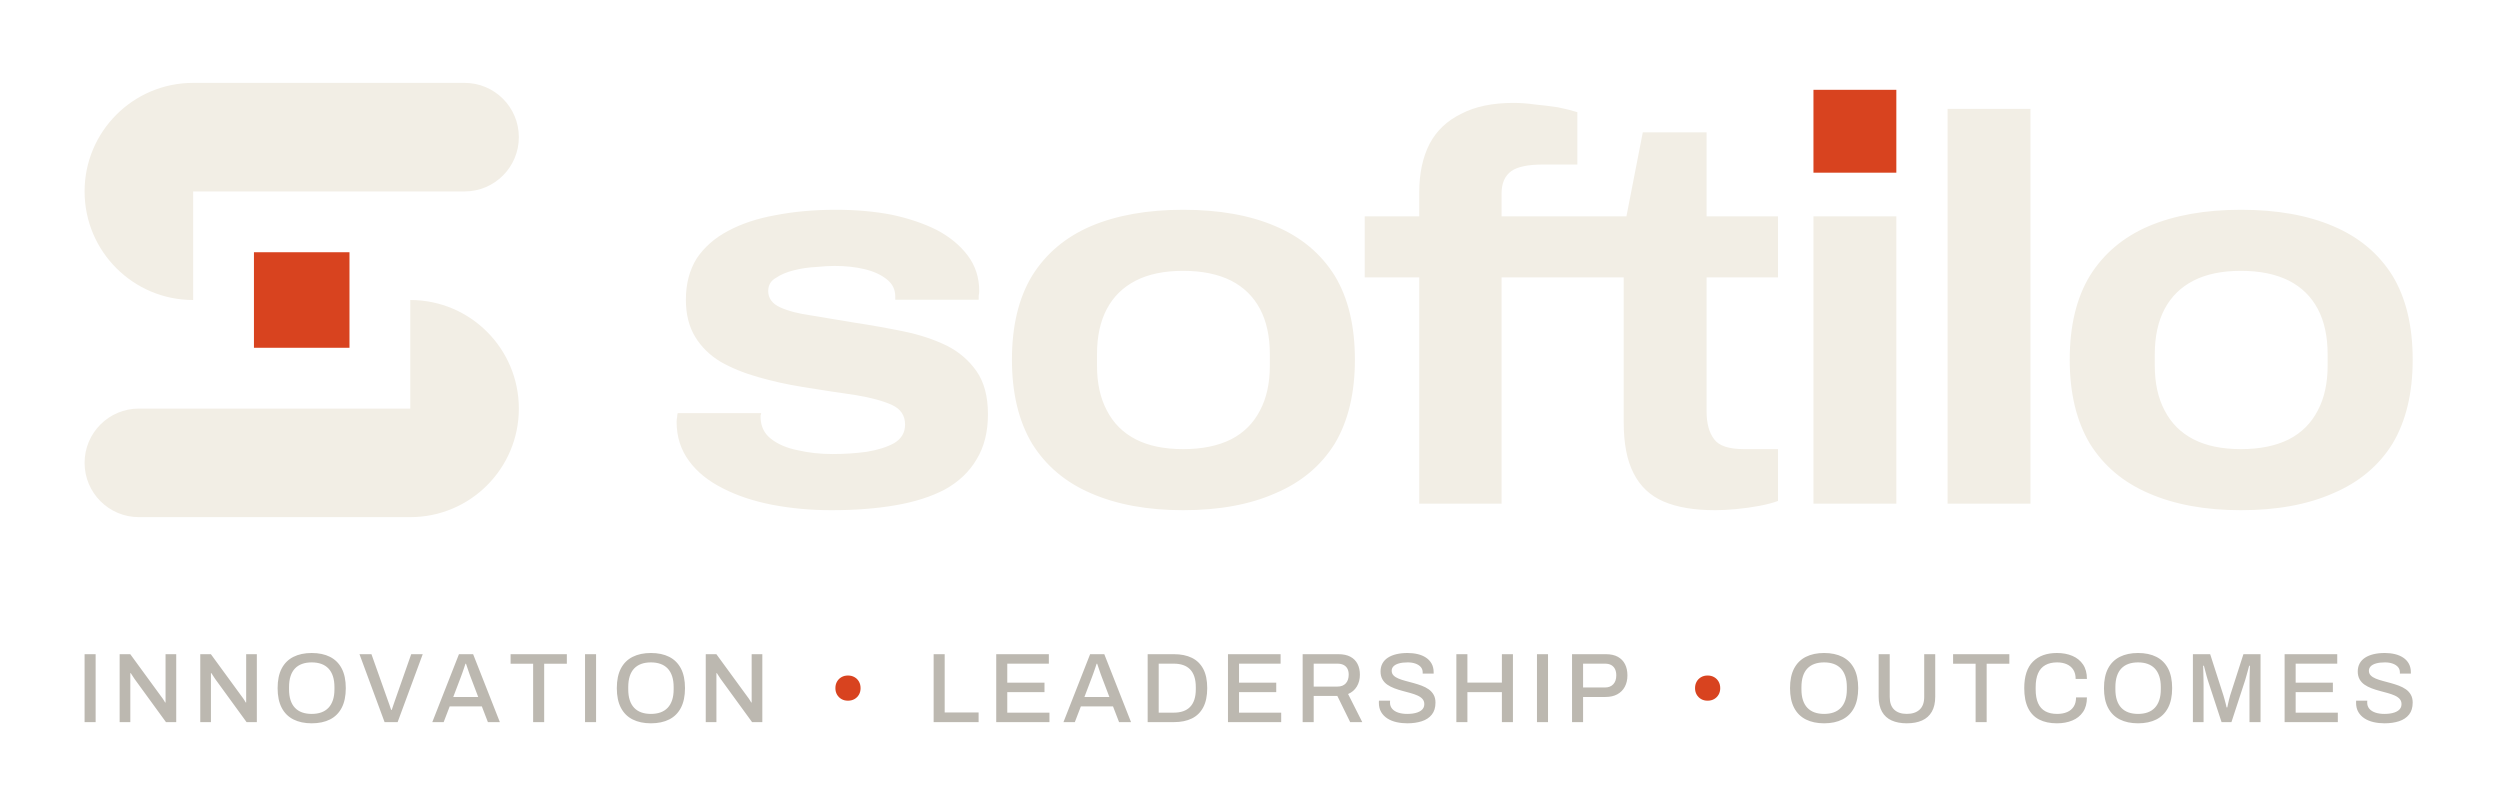
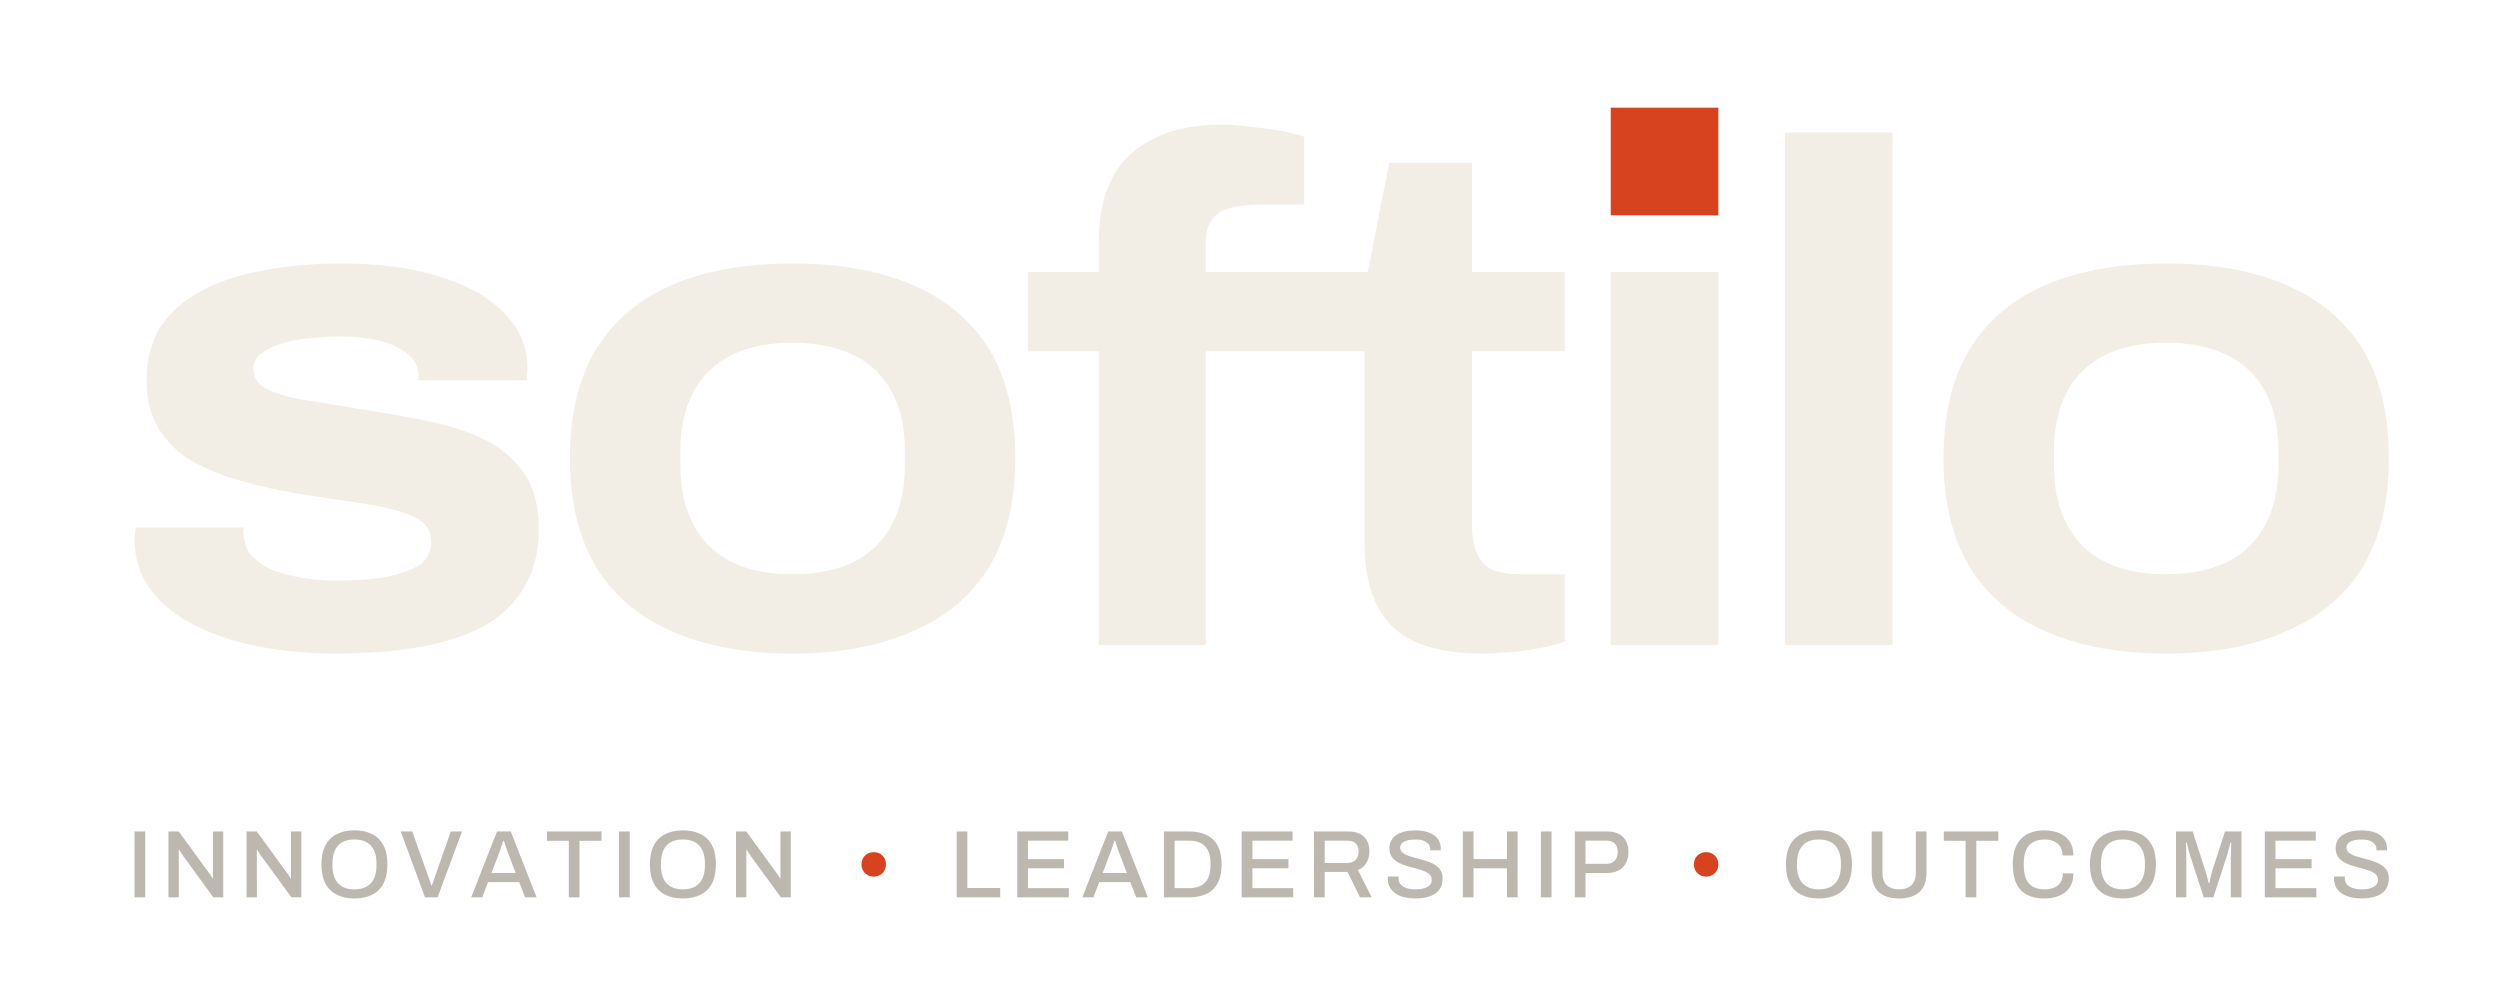
- <svg xmlns="http://www.w3.org/2000/svg" viewBox="-152.00 -923.72 4578.79 1476.39" width="1000" height="322">
-   <g transform="translate(0.00 -771.72) scale(7.96443)">
-     <g fill="#f2eee5">
-       <path d="M25 0H87.5A12.5 12.5 0 0 1 87.5 25H25V50A25 25 0 0 1 25 0Z" />
-       <path d="M75 100H12.5A12.5 12.5 0 0 1 12.5 75H75V50A25 25 0 0 1 75 100Z" />
-     </g>
-     <rect x="39" y="39" width="22" height="22" fill="#d8431f" />
-   </g>
-   <g transform="translate(1047.79 0.00) scale(1)">
+ <svg xmlns="http://www.w3.org/2000/svg" viewBox="-152.00 -911.00 3531.00 1419.26" width="1000" height="402">
+   <g transform="translate(0.00 0.00) scale(1)">
    <path fill="#f2eee5" d="M322 12Q265 12 213 2Q162 -8 123 -28Q83 -48 61 -78Q38 -109 38 -150Q38 -155 39 -159Q39 -163 40 -166H193Q193 -164 192 -162Q192 -159 192 -157Q193 -133 211 -119Q230 -104 260 -98Q290 -91 324 -91Q356 -91 386 -95Q417 -100 437 -111Q457 -123 457 -145Q457 -170 433 -181Q409 -192 367 -199Q325 -205 269 -214Q226 -221 188 -232Q149 -243 119 -260Q89 -278 72 -306Q55 -334 55 -374Q55 -418 75 -450Q96 -481 132 -500Q169 -520 219 -529Q270 -539 330 -539Q385 -539 432 -530Q479 -520 515 -502Q551 -483 572 -455Q593 -427 593 -390Q593 -386 592 -381Q592 -377 592 -374H439V-380Q439 -399 424 -411Q408 -424 383 -430Q358 -436 328 -436Q314 -436 293 -434Q273 -433 253 -428Q233 -423 220 -414Q206 -406 206 -390Q206 -370 228 -360Q250 -350 286 -345Q322 -339 364 -332Q410 -325 454 -316Q498 -307 533 -290Q567 -273 588 -243Q609 -213 609 -164Q609 -115 588 -81Q568 -47 530 -26Q492 -6 439 3Q387 12 322 12Z M967 12Q869 12 798 -19Q728 -49 690 -110Q653 -172 653 -264Q653 -357 690 -418Q728 -479 798 -509Q869 -539 967 -539Q1066 -539 1136 -509Q1207 -479 1245 -418Q1282 -357 1282 -264Q1282 -172 1245 -110Q1207 -49 1136 -19Q1066 12 967 12ZM967 -100Q1019 -100 1055 -118Q1090 -136 1108 -171Q1126 -205 1126 -253V-274Q1126 -323 1108 -357Q1090 -391 1055 -409Q1019 -427 967 -427Q915 -427 880 -409Q845 -391 827 -357Q809 -323 809 -274V-253Q809 -205 827 -171Q845 -136 880 -118Q915 -100 967 -100Z M1400 0V-415H1300V-527H1400V-571Q1400 -623 1419 -660Q1438 -696 1477 -715Q1515 -735 1573 -735Q1592 -735 1613 -732Q1634 -730 1654 -727Q1674 -723 1690 -718V-622H1628Q1586 -622 1569 -610Q1551 -597 1551 -569V-527H1690V-415H1551V0Z M1943 12Q1885 12 1848 -4Q1811 -20 1793 -56Q1775 -91 1775 -149V-415H1684V-527H1780L1810 -681H1927V-527H2058V-415H1927V-169Q1927 -136 1941 -118Q1954 -100 1996 -100H2058V-5Q2045 0 2024 4Q2003 8 1981 10Q1959 12 1943 12Z M2123 0V-527H2275V0Z M2369 0V-724H2521V0Z M2907 12Q2809 12 2738 -19Q2668 -49 2630 -110Q2593 -172 2593 -264Q2593 -357 2630 -418Q2668 -479 2738 -509Q2809 -539 2907 -539Q3006 -539 3076 -509Q3147 -479 3185 -418Q3222 -357 3222 -264Q3222 -172 3185 -110Q3147 -49 3076 -19Q3006 12 2907 12ZM2907 -100Q2959 -100 2995 -118Q3030 -136 3048 -171Q3066 -205 3066 -253V-274Q3066 -323 3048 -357Q3030 -391 2995 -409Q2959 -427 2907 -427Q2855 -427 2820 -409Q2785 -391 2767 -357Q2749 -323 2749 -274V-253Q2749 -205 2767 -171Q2785 -136 2820 -118Q2855 -100 2907 -100Z" />
    <rect x="2123" y="-759" width="152" height="152" fill="#d8431f" />
  </g>
-   <path fill="#bcb8b0" d="M0.0 400.671V276.067H20.255V400.671ZM64.3 400.671V276.067H83.774L140.794 354.137Q141.746 355.271 143.106 357.289Q144.466 359.306 145.732 361.299Q146.999 363.292 147.627 364.603H148.491Q148.491 361.884 148.491 359.301Q148.491 356.719 148.491 354.137V276.067H168.059V400.671H149.252L91.698 321.571Q90.289 319.523 88.094 316.102Q85.9 312.68 84.732 310.879H83.868Q83.868 313.505 83.868 316.156Q83.868 318.807 83.868 321.571V400.671ZM212.153 400.671V276.067H231.627L288.647 354.137Q289.599 355.271 290.959 357.289Q292.319 359.306 293.585 361.299Q294.852 363.292 295.48 364.603H296.344Q296.344 361.884 296.344 359.301Q296.344 356.719 296.344 354.137V276.067H315.912V400.671H297.105L239.551 321.571Q238.142 319.523 235.947 316.102Q233.753 312.68 232.585 310.879H231.721Q231.721 313.505 231.721 316.156Q231.721 318.807 231.721 321.571V400.671ZM416.515 402.851Q397.124 402.851 383.066 395.791Q369.009 388.732 361.515 374.383Q354.021 360.033 354.021 338.369Q354.021 316.524 361.515 302.265Q369.009 288.006 383.066 280.947Q397.124 273.888 416.515 273.888Q436.087 273.888 450.076 280.947Q464.064 288.006 471.558 302.265Q479.052 316.524 479.052 338.369Q479.052 360.033 471.558 374.383Q464.064 388.732 450.076 395.791Q436.087 402.851 416.515 402.851ZM416.515 385.609Q426.402 385.609 434.129 382.841Q441.855 380.072 447.224 374.449Q452.592 368.825 455.422 360.35Q458.252 351.874 458.252 340.46V336.553Q458.252 325.002 455.422 316.457Q452.592 307.913 447.224 302.29Q441.855 296.666 434.129 293.898Q426.402 291.129 416.515 291.129Q406.628 291.129 398.923 293.898Q391.218 296.666 385.85 302.29Q380.482 307.913 377.721 316.457Q374.959 325.002 374.959 336.553V340.46Q374.959 351.874 377.721 360.35Q380.482 368.825 385.85 374.449Q391.218 380.072 398.923 382.841Q406.628 385.609 416.515 385.609ZM550.19 400.671 504.162 276.067H526.106L556.994 363.126Q557.898 365.34 558.823 368.187Q559.748 371.034 560.674 373.653Q561.599 376.272 562.276 378.305H563.273Q563.995 376.41 564.829 373.859Q565.664 371.309 566.611 368.531Q567.559 365.752 568.418 363.263L599.036 276.067H620.155L574.127 400.671ZM637.705 400.671 686.6 276.067H712.589L761.621 400.671H739.677L728.583 371.854H669.605L658.554 400.671ZM676.124 354.613H721.926L708.023 318.046Q707.341 316.318 706.32 313.48Q705.299 310.643 704.121 307.172Q702.942 303.701 701.742 300.117Q700.542 296.534 699.545 293.633H698.505Q697.371 297.221 695.76 301.944Q694.15 306.666 692.609 310.999Q691.067 315.331 690.027 318.046ZM822.637 400.671V293.583H781.312V276.067H884.487V293.583H842.892V400.671ZM917.815 400.671V276.067H938.07V400.671ZM1038.623 402.851Q1019.232 402.851 1005.175 395.791Q991.118 388.732 983.624 374.383Q976.13 360.033 976.13 338.369Q976.13 316.524 983.624 302.265Q991.118 288.006 1005.175 280.947Q1019.232 273.888 1038.623 273.888Q1058.196 273.888 1072.185 280.947Q1086.173 288.006 1093.667 302.265Q1101.161 316.524 1101.161 338.369Q1101.161 360.033 1093.667 374.383Q1086.173 388.732 1072.185 395.791Q1058.196 402.851 1038.623 402.851ZM1038.623 385.609Q1048.51 385.609 1056.237 382.841Q1063.964 380.072 1069.332 374.449Q1074.7 368.825 1077.53 360.35Q1080.361 351.874 1080.361 340.46V336.553Q1080.361 325.002 1077.53 316.457Q1074.7 307.913 1069.332 302.29Q1063.964 296.666 1056.237 293.898Q1048.51 291.129 1038.623 291.129Q1028.736 291.129 1021.032 293.898Q1013.327 296.666 1007.959 302.29Q1002.591 307.913 999.829 316.457Q997.068 325.002 997.068 336.553V340.46Q997.068 351.874 999.829 360.35Q1002.591 368.825 1007.959 374.449Q1013.327 380.072 1021.032 382.841Q1028.736 385.609 1038.623 385.609ZM1139.231 400.671V276.067H1158.706L1215.725 354.137Q1216.677 355.271 1218.037 357.289Q1219.397 359.306 1220.663 361.299Q1221.93 363.292 1222.558 364.603H1223.422Q1223.422 361.884 1223.422 359.301Q1223.422 356.719 1223.422 354.137V276.067H1242.99V400.671H1224.183L1166.629 321.571Q1165.22 319.523 1163.026 316.102Q1160.831 312.68 1159.663 310.879H1158.799Q1158.799 313.505 1158.799 316.156Q1158.799 318.807 1158.799 321.571V400.671Z M1557.179 400.671V276.067H1577.434V383.017H1639.653V400.671ZM1671.974 400.671V276.067H1768.487V293.446H1692.229V328.251H1760.495V345.63H1692.229V383.292H1769.577V400.671ZM1795.281 400.671 1844.176 276.067H1870.165L1919.198 400.671H1897.254L1886.159 371.854H1827.181L1816.131 400.671ZM1833.7 354.613H1879.502L1865.6 318.046Q1864.917 316.318 1863.896 313.48Q1862.875 310.643 1861.697 307.172Q1860.519 303.701 1859.318 300.117Q1858.118 296.534 1857.122 293.633H1856.081Q1854.947 297.221 1853.337 301.944Q1851.727 306.666 1850.185 310.999Q1848.644 315.331 1847.603 318.046ZM1949.698 400.671V276.067H1997.837Q2017.081 276.067 2030.698 282.7Q2044.316 289.332 2051.626 303.046Q2058.936 316.759 2058.936 338.369Q2058.936 359.753 2051.626 373.558Q2044.316 387.362 2030.698 394.017Q2017.081 400.671 1997.837 400.671ZM1969.953 383.292H1997.66Q2007.218 383.292 2014.712 380.727Q2022.205 378.162 2027.387 372.924Q2032.569 367.686 2035.283 359.574Q2037.998 351.462 2037.998 340.411V336.641Q2037.998 325.321 2035.283 317.186Q2032.569 309.052 2027.409 303.814Q2022.25 298.576 2014.756 296.011Q2007.262 293.446 1997.66 293.446H1969.953ZM2097.006 400.671V276.067H2193.519V293.446H2117.261V328.251H2185.527V345.63H2117.261V383.292H2194.609V400.671ZM2233.961 400.671V276.067H2299.488Q2312.762 276.067 2321.49 280.746Q2330.219 285.424 2334.583 293.878Q2338.947 302.331 2338.947 313.608Q2338.947 326.131 2333.277 335.441Q2327.607 344.751 2317.293 349.12L2343.307 400.671H2321.137L2297.543 352.586H2254.216V400.671ZM2254.216 335.483H2297.76Q2307.592 335.483 2313.005 329.641Q2318.417 323.799 2318.417 313.563Q2318.417 307.128 2316.061 302.687Q2313.704 298.247 2309.129 295.847Q2304.554 293.446 2297.76 293.446H2254.216ZM2425.78 402.851Q2415.515 402.851 2406.092 400.735Q2396.669 398.619 2389.403 393.982Q2382.138 389.345 2377.938 382.215Q2373.738 375.084 2373.738 365.011Q2373.738 363.965 2373.807 362.986Q2373.876 362.007 2373.92 361.285H2394.357Q2394.312 361.781 2394.222 362.868Q2394.131 363.955 2394.131 364.77Q2394.131 371.471 2398.068 376.137Q2402.005 380.803 2409.185 383.206Q2416.364 385.609 2425.75 385.609Q2430.861 385.609 2435.559 384.971Q2440.257 384.333 2444.191 382.971Q2448.126 381.609 2451.035 379.503Q2453.943 377.397 2455.517 374.483Q2457.09 371.569 2457.09 367.74Q2457.09 361.987 2453.71 358.205Q2450.33 354.422 2444.635 351.884Q2438.941 349.346 2431.749 347.351Q2424.557 345.355 2416.958 343.357Q2409.359 341.359 2402.167 338.632Q2394.975 335.905 2389.28 331.997Q2383.586 328.09 2380.206 322.115Q2376.826 316.141 2376.826 307.692Q2376.826 299.504 2380.262 293.141Q2383.699 286.779 2390.223 282.511Q2396.747 278.242 2405.895 276.065Q2415.044 273.888 2426.467 273.888Q2436.325 273.888 2444.957 275.955Q2453.59 278.021 2460.178 282.383Q2466.766 286.745 2470.492 293.446Q2474.218 300.147 2474.218 309.459V311.639H2454.1V309.337Q2454.1 303.583 2450.59 299.575Q2447.08 295.567 2440.895 293.348Q2434.709 291.129 2426.639 291.129Q2417.007 291.129 2410.466 293.004Q2403.924 294.879 2400.594 298.318Q2397.263 301.757 2397.263 306.47Q2397.263 311.585 2400.643 315.026Q2404.023 318.468 2409.739 320.824Q2415.456 323.18 2422.648 325.085Q2429.84 326.99 2437.417 329.057Q2444.994 331.123 2452.186 333.804Q2459.378 336.484 2465.095 340.505Q2470.811 344.525 2474.191 350.475Q2477.571 356.425 2477.571 364.824Q2477.571 378.413 2470.892 386.817Q2464.213 395.222 2452.537 399.036Q2440.861 402.851 2425.78 402.851ZM2515.862 400.671V276.067H2536.117V328.202H2599.366V276.067H2619.621V400.671H2599.366V345.718H2536.117V400.671ZM2663.715 400.671V276.067H2683.97V400.671ZM2728.015 400.671V276.067H2790.012Q2803.375 276.067 2812.101 280.928Q2820.827 285.788 2825.213 294.489Q2829.599 303.19 2829.599 314.967Q2829.599 326.784 2824.877 335.711Q2820.154 344.638 2811.175 349.589Q2802.197 354.54 2789.315 354.54H2748.27V400.671ZM2748.27 337.161H2788.412Q2798.068 337.161 2803.615 331.273Q2809.162 325.385 2809.162 315.056Q2809.162 308.168 2806.828 303.389Q2804.494 298.61 2799.919 296.028Q2795.343 293.446 2788.412 293.446H2748.27Z M3190.302 402.851Q3170.911 402.851 3156.854 395.791Q3142.796 388.732 3135.303 374.383Q3127.809 360.033 3127.809 338.369Q3127.809 316.524 3135.303 302.265Q3142.796 288.006 3156.854 280.947Q3170.911 273.888 3190.302 273.888Q3209.875 273.888 3223.863 280.947Q3237.852 288.006 3245.346 302.265Q3252.839 316.524 3252.839 338.369Q3252.839 360.033 3245.346 374.383Q3237.852 388.732 3223.863 395.791Q3209.875 402.851 3190.302 402.851ZM3190.302 385.609Q3200.189 385.609 3207.916 382.841Q3215.643 380.072 3221.011 374.449Q3226.379 368.825 3229.209 360.35Q3232.039 351.874 3232.039 340.46V336.553Q3232.039 325.002 3229.209 316.457Q3226.379 307.913 3221.011 302.29Q3215.643 296.666 3207.916 293.898Q3200.189 291.129 3190.302 291.129Q3180.415 291.129 3172.71 293.898Q3165.006 296.666 3159.637 302.29Q3154.269 307.913 3151.508 316.457Q3148.747 325.002 3148.747 336.553V340.46Q3148.747 351.874 3151.508 360.35Q3154.269 368.825 3159.637 374.449Q3165.006 380.072 3172.71 382.841Q3180.415 385.609 3190.302 385.609ZM3341.969 402.851Q3325.887 402.851 3314.302 397.671Q3302.716 392.492 3296.538 381.596Q3290.36 370.701 3290.36 354.005V276.067H3310.659V354.604Q3310.659 369.969 3318.86 377.767Q3327.061 385.565 3341.969 385.565Q3357.011 385.565 3365.459 377.767Q3373.908 369.969 3373.908 354.604V276.067H3394.119V354.005Q3394.119 370.701 3387.85 381.596Q3381.581 392.492 3369.929 397.671Q3358.278 402.851 3341.969 402.851ZM3468.188 400.671V293.583H3426.863V276.067H3530.038V293.583H3488.443V400.671ZM3617.337 402.851Q3598.265 402.851 3584.866 395.997Q3571.466 389.144 3564.424 374.864Q3557.382 360.583 3557.382 338.369Q3557.382 305.714 3573.233 289.801Q3589.085 273.888 3617.425 273.888Q3633.13 273.888 3645.528 279.111Q3657.926 284.334 3665.127 294.85Q3672.329 305.365 3672.329 321.492H3651.661Q3651.661 311.438 3647.403 304.707Q3643.144 297.977 3635.469 294.553Q3627.793 291.129 3617.612 291.129Q3604.863 291.129 3596.027 296.097Q3587.19 301.065 3582.755 311.129Q3578.319 321.192 3578.319 336.636V340.588Q3578.319 355.949 3582.755 365.924Q3587.19 375.899 3595.958 380.754Q3604.725 385.609 3617.656 385.609Q3628.206 385.609 3636.019 382.254Q3643.831 378.899 3648.112 372.168Q3652.393 365.438 3652.393 355.384H3672.329Q3672.329 371.599 3665.108 382.114Q3657.886 392.63 3645.466 397.74Q3633.046 402.851 3617.337 402.851ZM3766.093 402.851Q3746.702 402.851 3732.645 395.791Q3718.588 388.732 3711.094 374.383Q3703.6 360.033 3703.6 338.369Q3703.6 316.524 3711.094 302.265Q3718.588 288.006 3732.645 280.947Q3746.702 273.888 3766.093 273.888Q3785.666 273.888 3799.654 280.947Q3813.643 288.006 3821.137 302.265Q3828.631 316.524 3828.631 338.369Q3828.631 360.033 3821.137 374.383Q3813.643 388.732 3799.654 395.791Q3785.666 402.851 3766.093 402.851ZM3766.093 385.609Q3775.98 385.609 3783.707 382.841Q3791.434 380.072 3796.802 374.449Q3802.17 368.825 3805 360.35Q3807.83 351.874 3807.83 340.46V336.553Q3807.83 325.002 3805 316.457Q3802.17 307.913 3796.802 302.29Q3791.434 296.666 3783.707 293.898Q3775.98 291.129 3766.093 291.129Q3756.206 291.129 3748.501 293.898Q3740.797 296.666 3735.429 302.29Q3730.06 307.913 3727.299 316.457Q3724.538 325.002 3724.538 336.553V340.46Q3724.538 351.874 3727.299 360.35Q3730.06 368.825 3735.429 374.449Q3740.797 380.072 3748.501 382.841Q3756.206 385.609 3766.093 385.609ZM3866.701 400.671V276.067H3898.37L3922.626 351.55Q3923.715 354.962 3924.827 359.149Q3925.939 363.337 3926.938 367.139Q3927.937 370.941 3928.482 373.719H3929.803Q3930.299 371.039 3931.136 367.264Q3931.973 363.489 3932.994 359.299Q3934.015 355.109 3935.109 351.412L3959.365 276.067H3990.759V400.671H3970.504V332.385Q3970.504 325.444 3970.664 318.016Q3970.823 310.589 3971.051 304.815Q3971.28 299.042 3971.28 297.246H3969.871Q3969.375 299.322 3968.032 304.153Q3966.69 308.983 3965.21 314.413Q3963.729 319.843 3962.502 323.897L3937.383 400.671H3919.253L3894.133 324.035Q3893.043 320.53 3891.769 315.856Q3890.496 311.183 3889.222 306.215Q3887.948 301.247 3886.902 297.246H3885.493Q3885.675 301.752 3885.812 308.056Q3885.95 314.359 3886.109 320.8Q3886.269 327.241 3886.269 332.385V400.671ZM4034.897 400.671V276.067H4131.411V293.446H4055.152V328.251H4123.419V345.63H4055.152V383.292H4132.5V400.671ZM4217.998 402.851Q4207.733 402.851 4198.31 400.735Q4188.887 398.619 4181.621 393.982Q4174.356 389.345 4170.156 382.215Q4165.956 375.084 4165.956 365.011Q4165.956 363.965 4166.025 362.986Q4166.094 362.007 4166.138 361.285H4186.575Q4186.53 361.781 4186.44 362.868Q4186.349 363.955 4186.349 364.77Q4186.349 371.471 4190.286 376.137Q4194.223 380.803 4201.403 383.206Q4208.582 385.609 4217.968 385.609Q4223.079 385.609 4227.777 384.971Q4232.475 384.333 4236.409 382.971Q4240.344 381.609 4243.253 379.503Q4246.161 377.397 4247.735 374.483Q4249.308 371.569 4249.308 367.74Q4249.308 361.987 4245.928 358.205Q4242.548 354.422 4236.853 351.884Q4231.159 349.346 4223.967 347.351Q4216.775 345.355 4209.176 343.357Q4201.577 341.359 4194.385 338.632Q4187.193 335.905 4181.498 331.997Q4175.804 328.09 4172.424 322.115Q4169.044 316.141 4169.044 307.692Q4169.044 299.504 4172.48 293.141Q4175.917 286.779 4182.441 282.511Q4188.965 278.242 4198.113 276.065Q4207.261 273.888 4218.685 273.888Q4228.543 273.888 4237.175 275.955Q4245.808 278.021 4252.396 282.383Q4258.984 286.745 4262.71 293.446Q4266.436 300.147 4266.436 309.459V311.639H4246.318V309.337Q4246.318 303.583 4242.808 299.575Q4239.298 295.567 4233.113 293.348Q4226.927 291.129 4218.857 291.129Q4209.225 291.129 4202.684 293.004Q4196.142 294.879 4192.812 298.318Q4189.481 301.757 4189.481 306.47Q4189.481 311.585 4192.861 315.026Q4196.241 318.468 4201.957 320.824Q4207.674 323.18 4214.866 325.085Q4222.058 326.99 4229.635 329.057Q4237.212 331.123 4244.404 333.804Q4251.596 336.484 4257.312 340.505Q4263.029 344.525 4266.409 350.475Q4269.789 356.425 4269.789 364.824Q4269.789 378.413 4263.11 386.817Q4256.431 395.222 4244.755 399.036Q4233.079 402.851 4217.998 402.851Z" />
-   <path fill="#d8431f" d="M1399.977 361.368Q1393.312 361.368 1388.137 358.387Q1382.963 355.405 1379.981 350.231Q1377 345.056 1377 338.391Q1377 331.55 1379.977 326.347Q1382.954 321.143 1388.138 318.166Q1393.322 315.188 1399.999 315.188Q1406.818 315.188 1412.021 318.166Q1417.225 321.143 1420.202 326.347Q1423.18 331.55 1423.18 338.388Q1423.18 345.051 1420.202 350.232Q1417.225 355.414 1412.021 358.391Q1406.818 361.368 1399.977 361.368Z M2976.591 361.368Q2969.926 361.368 2964.752 358.387Q2959.577 355.405 2956.596 350.231Q2953.614 345.056 2953.614 338.391Q2953.614 331.55 2956.591 326.347Q2959.568 321.143 2964.752 318.166Q2969.936 315.188 2976.613 315.188Q2983.432 315.188 2988.635 318.166Q2993.839 321.143 2996.817 326.347Q2999.794 331.55 2999.794 338.388Q2999.794 345.051 2996.817 350.232Q2993.839 355.414 2988.635 358.391Q2983.432 361.368 2976.591 361.368Z" />
+   <g transform="translate(38 0)">
+     <path fill="#bcb8b0" d="M0 356.3V263.3H15.1V356.3ZM47.9 356.3V263.3H62.5L105 321.6Q105.7 322.4 106.7 323.9Q107.7 325.4 108.7 326.9Q109.6 328.4 110.1 329.4H110.7Q110.7 327.3 110.7 325.4Q110.7 323.5 110.7 321.6V263.3H125.3V356.3H111.3L68.4 297.3Q67.3 295.8 65.7 293.2Q64.1 290.6 63.2 289.3H62.5Q62.5 291.3 62.5 293.2Q62.5 295.2 62.5 297.3V356.3ZM158.2 356.3V263.3H172.7L215.2 321.6Q216 322.4 217 323.9Q218 325.4 218.9 326.9Q219.9 328.4 220.3 329.4H221Q221 327.3 221 325.4Q221 323.5 221 321.6V263.3H235.6V356.3H221.6L178.6 297.3Q177.6 295.8 175.9 293.2Q174.3 290.6 173.4 289.3H172.8Q172.8 291.3 172.8 293.2Q172.8 295.2 172.8 297.3V356.3ZM310.6 357.9Q296.1 357.9 285.7 352.6Q275.2 347.4 269.6 336.7Q264 326 264 309.8Q264 293.5 269.6 282.9Q275.2 272.2 285.7 267Q296.1 261.7 310.6 261.7Q325.2 261.7 335.6 267Q346.1 272.2 351.6 282.9Q357.2 293.5 357.2 309.8Q357.2 326 351.6 336.7Q346.1 347.4 335.6 352.6Q325.2 357.9 310.6 357.9ZM310.6 345Q318 345 323.7 343Q329.5 340.9 333.5 336.7Q337.5 332.5 339.6 326.2Q341.7 319.9 341.7 311.4V308.5Q341.7 299.8 339.6 293.5Q337.5 287.1 333.5 282.9Q329.5 278.7 323.7 276.6Q318 274.6 310.6 274.6Q303.2 274.6 297.5 276.6Q291.7 278.7 287.7 282.9Q283.7 287.1 281.7 293.5Q279.6 299.8 279.6 308.5V311.4Q279.6 319.9 281.7 326.2Q283.7 332.5 287.7 336.7Q291.7 340.9 297.5 343Q303.2 345 310.6 345ZM410.3 356.3 376 263.3H392.3L415.4 328.3Q416 329.9 416.7 332Q417.4 334.2 418.1 336.1Q418.8 338.1 419.3 339.6H420Q420.6 338.2 421.2 336.3Q421.8 334.4 422.5 332.3Q423.2 330.2 423.9 328.4L446.7 263.3H462.5L428.1 356.3ZM475.5 356.3 512 263.3H531.4L567.9 356.3H551.6L543.3 334.8H499.3L491.1 356.3ZM504.2 321.9H538.3L528 294.6Q527.5 293.4 526.7 291.2Q525.9 289.1 525.1 286.5Q524.2 284 523.3 281.3Q522.4 278.6 521.7 276.4H520.9Q520 279.1 518.8 282.6Q517.6 286.2 516.5 289.4Q515.3 292.6 514.6 294.6ZM613.4 356.3V276.4H582.6V263.3H659.6V276.4H628.5V356.3ZM684.4 356.3V263.3H699.5V356.3ZM774.5 357.9Q760 357.9 749.6 352.6Q739.1 347.4 733.5 336.7Q727.9 326 727.9 309.8Q727.9 293.5 733.5 282.9Q739.1 272.2 749.6 267Q760 261.7 774.5 261.7Q789.1 261.7 799.5 267Q810 272.2 815.6 282.9Q821.1 293.5 821.1 309.8Q821.1 326 815.6 336.7Q810 347.4 799.5 352.6Q789.1 357.9 774.5 357.9ZM774.5 345Q781.9 345 787.6 343Q793.4 340.9 797.4 336.7Q801.4 332.5 803.5 326.2Q805.6 319.9 805.6 311.4V308.5Q805.6 299.8 803.5 293.5Q801.4 287.1 797.4 282.9Q793.4 278.7 787.6 276.6Q781.9 274.6 774.5 274.6Q767.1 274.6 761.4 276.6Q755.6 278.7 751.6 282.9Q747.6 287.1 745.6 293.5Q743.5 299.8 743.5 308.5V311.4Q743.5 319.9 745.6 326.2Q747.6 332.5 751.6 336.7Q755.6 340.9 761.4 343Q767.1 345 774.5 345ZM849.5 356.3V263.3H864.1L906.6 321.6Q907.3 322.4 908.3 323.9Q909.3 325.4 910.3 326.9Q911.2 328.4 911.7 329.4H912.3Q912.3 327.3 912.3 325.4Q912.3 323.5 912.3 321.6V263.3H926.9V356.3H912.9L870 297.3Q868.9 295.8 867.3 293.2Q865.6 290.6 864.8 289.3H864.1Q864.1 291.3 864.1 293.2Q864.1 295.2 864.1 297.3V356.3Z M1161.2 356.3V263.3H1176.3V343.1H1222.7V356.3ZM1246.8 356.3V263.3H1318.8V276.3H1261.9V302.3H1312.8V315.2H1261.9V343.3H1319.6V356.3ZM1338.7 356.3 1375.2 263.3H1394.6L1431.2 356.3H1414.8L1406.5 334.8H1362.5L1354.3 356.3ZM1367.4 321.9H1401.6L1391.2 294.6Q1390.7 293.4 1389.9 291.2Q1389.2 289.1 1388.3 286.5Q1387.4 284 1386.5 281.3Q1385.6 278.6 1384.9 276.4H1384.1Q1383.2 279.1 1382 282.6Q1380.8 286.2 1379.7 289.4Q1378.5 292.6 1377.8 294.6ZM1453.9 356.3V263.3H1489.8Q1504.1 263.3 1514.3 268.3Q1524.5 273.2 1529.9 283.5Q1535.4 293.7 1535.4 309.8Q1535.4 325.8 1529.9 336Q1524.5 346.3 1514.3 351.3Q1504.1 356.3 1489.8 356.3ZM1469 343.3H1489.7Q1496.8 343.3 1502.4 341.4Q1508 339.5 1511.8 335.6Q1515.7 331.7 1517.7 325.6Q1519.7 319.6 1519.7 311.3V308.5Q1519.7 300.1 1517.7 294Q1515.7 287.9 1511.8 284Q1508 280.1 1502.4 278.2Q1496.8 276.3 1489.7 276.3H1469ZM1563.7 356.3V263.3H1635.7V276.3H1578.9V302.3H1629.8V315.2H1578.9V343.3H1636.5V356.3ZM1665.9 356.3V263.3H1714.7Q1724.6 263.3 1731.1 266.8Q1737.7 270.3 1740.9 276.6Q1744.2 282.9 1744.2 291.3Q1744.2 300.7 1739.9 307.6Q1735.7 314.6 1728 317.8L1747.4 356.3H1730.9L1713.3 320.4H1681V356.3ZM1681 307.7H1713.4Q1720.8 307.7 1724.8 303.3Q1728.9 298.9 1728.9 291.3Q1728.9 286.5 1727.1 283.2Q1725.3 279.9 1721.9 278.1Q1718.5 276.3 1713.4 276.3H1681ZM1808.9 357.9Q1801.3 357.9 1794.2 356.3Q1787.2 354.7 1781.8 351.3Q1776.4 347.8 1773.2 342.5Q1770.1 337.2 1770.1 329.7Q1770.1 328.9 1770.2 328.2Q1770.2 327.4 1770.2 326.9H1785.5Q1785.4 327.3 1785.4 328.1Q1785.3 328.9 1785.3 329.5Q1785.3 334.5 1788.2 338Q1791.2 341.4 1796.5 343.2Q1801.9 345 1808.9 345Q1812.7 345 1816.2 344.6Q1819.7 344.1 1822.6 343.1Q1825.6 342 1827.7 340.5Q1829.9 338.9 1831.1 336.7Q1832.3 334.6 1832.3 331.7Q1832.3 327.4 1829.7 324.6Q1827.2 321.8 1823 319.9Q1818.7 318 1813.4 316.5Q1808 315 1802.3 313.5Q1796.7 312 1791.3 310Q1785.9 308 1781.7 305.1Q1777.5 302.1 1774.9 297.7Q1772.4 293.2 1772.4 286.9Q1772.4 280.8 1775 276.1Q1777.5 271.3 1782.4 268.2Q1787.3 265 1794.1 263.3Q1800.9 261.7 1809.4 261.7Q1816.8 261.7 1823.2 263.3Q1829.7 264.8 1834.6 268.1Q1839.5 271.3 1842.3 276.3Q1845 281.3 1845 288.2V289.9H1830V288.2Q1830 283.9 1827.4 280.9Q1824.8 277.9 1820.2 276.2Q1815.6 274.6 1809.6 274.6Q1802.4 274.6 1797.5 276Q1792.6 277.4 1790.1 279.9Q1787.6 282.5 1787.6 286Q1787.6 289.8 1790.2 292.4Q1792.7 295 1797 296.7Q1801.2 298.5 1806.6 299.9Q1811.9 301.3 1817.6 302.9Q1823.2 304.4 1828.6 306.4Q1834 308.4 1838.2 311.4Q1842.5 314.4 1845 318.8Q1847.5 323.3 1847.5 329.5Q1847.5 339.7 1842.6 345.9Q1837.6 352.2 1828.9 355Q1820.2 357.9 1808.9 357.9ZM1876.1 356.3V263.3H1891.2V302.2H1938.4V263.3H1953.5V356.3H1938.4V315.3H1891.2V356.3ZM1986.3 356.3V263.3H2001.4V356.3ZM2034.3 356.3V263.3H2080.5Q2090.5 263.3 2097 267Q2103.5 270.6 2106.8 277.1Q2110 283.6 2110 292.4Q2110 301.2 2106.5 307.8Q2103 314.5 2096.3 318.2Q2089.6 321.9 2080 321.9H2049.4V356.3ZM2049.4 308.9H2079.3Q2086.5 308.9 2090.7 304.5Q2094.8 300.1 2094.8 292.4Q2094.8 287.3 2093.1 283.7Q2091.3 280.2 2087.9 278.2Q2084.5 276.3 2079.3 276.3H2049.4Z M2379 357.9Q2364.6 357.9 2354.1 352.6Q2343.6 347.4 2338 336.7Q2332.4 326 2332.4 309.8Q2332.4 293.5 2338 282.9Q2343.6 272.2 2354.1 267Q2364.6 261.7 2379 261.7Q2393.6 261.7 2404 267Q2414.5 272.2 2420.1 282.9Q2425.7 293.5 2425.7 309.8Q2425.7 326 2420.1 336.7Q2414.5 347.4 2404 352.6Q2393.6 357.9 2379 357.9ZM2379 345Q2386.4 345 2392.2 343Q2397.9 340.9 2401.9 336.7Q2405.9 332.5 2408 326.2Q2410.1 319.9 2410.1 311.4V308.5Q2410.1 299.8 2408 293.5Q2405.9 287.1 2401.9 282.9Q2397.9 278.7 2392.2 276.6Q2386.4 274.6 2379 274.6Q2371.6 274.6 2365.9 276.6Q2360.2 278.7 2356.2 282.9Q2352.2 287.1 2350.1 293.5Q2348 299.8 2348 308.5V311.4Q2348 319.9 2350.1 326.2Q2352.2 332.5 2356.2 336.7Q2360.2 340.9 2365.9 343Q2371.6 345 2379 345ZM2492.1 357.9Q2480.1 357.9 2471.5 354Q2462.8 350.2 2458.2 342Q2453.6 333.9 2453.6 321.5V263.3H2468.8V321.9Q2468.8 333.4 2474.9 339.2Q2481 345 2492.1 345Q2503.3 345 2509.6 339.2Q2515.9 333.4 2515.9 321.9V263.3H2531V321.5Q2531 333.9 2526.3 342Q2521.7 350.2 2513 354Q2504.3 357.9 2492.1 357.9ZM2586.2 356.3V276.4H2555.4V263.3H2632.4V276.4H2601.3V356.3ZM2697.5 357.9Q2683.2 357.9 2673.2 352.8Q2663.3 347.7 2658 337Q2652.8 326.4 2652.8 309.8Q2652.8 285.5 2664.6 273.6Q2676.4 261.7 2697.5 261.7Q2709.2 261.7 2718.5 265.6Q2727.7 269.5 2733.1 277.4Q2738.5 285.2 2738.5 297.2H2723.1Q2723.1 289.7 2719.9 284.7Q2716.7 279.7 2711 277.1Q2705.3 274.6 2697.7 274.6Q2688.2 274.6 2681.6 278.3Q2675 282 2671.7 289.5Q2668.4 297 2668.4 308.5V311.5Q2668.4 322.9 2671.7 330.4Q2675 337.8 2681.5 341.4Q2688.1 345 2697.7 345Q2705.6 345 2711.4 342.5Q2717.2 340 2720.4 335Q2723.6 330 2723.6 322.5H2738.5Q2738.5 334.6 2733.1 342.4Q2727.7 350.3 2718.4 354.1Q2709.2 357.9 2697.5 357.9ZM2808.4 357.9Q2793.9 357.9 2783.4 352.6Q2773 347.4 2767.4 336.7Q2761.8 326 2761.8 309.8Q2761.8 293.5 2767.4 282.9Q2773 272.2 2783.4 267Q2793.9 261.7 2808.4 261.7Q2823 261.7 2833.4 267Q2843.8 272.2 2849.4 282.9Q2855 293.5 2855 309.8Q2855 326 2849.4 336.7Q2843.8 347.4 2833.4 352.6Q2823 357.9 2808.4 357.9ZM2808.4 345Q2815.8 345 2821.5 343Q2827.3 340.9 2831.3 336.7Q2835.3 332.5 2837.4 326.2Q2839.5 319.9 2839.5 311.4V308.5Q2839.5 299.8 2837.4 293.5Q2835.3 287.1 2831.3 282.9Q2827.3 278.7 2821.5 276.6Q2815.8 274.6 2808.4 274.6Q2801 274.6 2795.3 276.6Q2789.5 278.7 2785.5 282.9Q2781.5 287.1 2779.5 293.5Q2777.4 299.8 2777.4 308.5V311.4Q2777.4 319.9 2779.5 326.2Q2781.5 332.5 2785.5 336.7Q2789.5 340.9 2795.3 343Q2801 345 2808.4 345ZM2883.4 356.3V263.3H2907L2925.1 319.6Q2925.9 322.2 2926.8 325.3Q2927.6 328.4 2928.3 331.3Q2929.1 334.1 2929.5 336.2H2930.5Q2930.8 334.2 2931.5 331.4Q2932.1 328.5 2932.9 325.4Q2933.6 322.3 2934.4 319.5L2952.5 263.3H2975.9V356.3H2960.8V305.3Q2960.8 300.2 2960.9 294.6Q2961.1 289.1 2961.2 284.8Q2961.4 280.5 2961.4 279.1H2960.3Q2960 280.7 2959 284.3Q2958 287.9 2956.9 291.9Q2955.8 296 2954.9 299L2936.1 356.3H2922.6L2903.9 299.1Q2903.1 296.5 2902.1 293Q2901.2 289.5 2900.2 285.8Q2899.3 282.1 2898.5 279.1H2897.4Q2897.6 282.5 2897.7 287.2Q2897.8 291.9 2897.9 296.7Q2898 301.5 2898 305.3V356.3ZM3008.8 356.3V263.3H3080.8V276.3H3023.9V302.3H3074.9V315.2H3023.9V343.3H3081.6V356.3ZM3145.4 357.9Q3137.7 357.9 3130.7 356.3Q3123.7 354.7 3118.3 351.3Q3112.8 347.8 3109.7 342.5Q3106.6 337.2 3106.6 329.7Q3106.6 328.9 3106.6 328.2Q3106.7 327.4 3106.7 326.9H3121.9Q3121.9 327.3 3121.8 328.1Q3121.8 328.9 3121.8 329.5Q3121.8 334.5 3124.7 338Q3127.7 341.4 3133 343.2Q3138.4 345 3145.4 345Q3149.2 345 3152.7 344.6Q3156.2 344.1 3159.1 343.1Q3162 342 3164.2 340.5Q3166.4 338.9 3167.6 336.7Q3168.7 334.6 3168.7 331.7Q3168.7 327.4 3166.2 324.6Q3163.7 321.8 3159.4 319.9Q3155.2 318 3149.8 316.5Q3144.5 315 3138.8 313.5Q3133.1 312 3127.8 310Q3122.4 308 3118.2 305.1Q3113.9 302.1 3111.4 297.7Q3108.9 293.2 3108.9 286.9Q3108.9 280.8 3111.4 276.1Q3114 271.3 3118.9 268.2Q3123.7 265 3130.6 263.3Q3137.4 261.7 3145.9 261.7Q3153.2 261.7 3159.7 263.3Q3166.1 264.8 3171 268.1Q3175.9 271.3 3178.7 276.3Q3181.5 281.3 3181.5 288.2V289.9H3166.5V288.2Q3166.5 283.9 3163.9 280.9Q3161.3 277.9 3156.7 276.2Q3152 274.6 3146 274.6Q3138.8 274.6 3134 276Q3129.1 277.4 3126.6 279.9Q3124.1 282.5 3124.1 286Q3124.1 289.8 3126.6 292.4Q3129.2 295 3133.4 296.7Q3137.7 298.5 3143 299.9Q3148.4 301.3 3154.1 302.9Q3159.7 304.4 3165.1 306.4Q3170.4 308.4 3174.7 311.4Q3179 314.4 3181.5 318.8Q3184 323.3 3184 329.5Q3184 339.7 3179 345.9Q3174 352.2 3165.3 355Q3156.6 357.9 3145.4 357.9Z" />
+     <path fill="#d8431f" d="M1044 327Q1039 327 1035.1 324.7Q1031.3 322.5 1029.1 318.6Q1026.8 314.8 1026.8 309.8Q1026.8 304.7 1029.1 300.8Q1031.3 297 1035.1 294.7Q1039 292.5 1044 292.5Q1049.1 292.5 1053 294.7Q1056.8 297 1059.1 300.8Q1061.3 304.7 1061.3 309.8Q1061.3 314.8 1059.1 318.7Q1056.8 322.5 1053 324.7Q1049.1 327 1044 327Z M2219.7 327Q2214.7 327 2210.8 324.7Q2207 322.5 2204.7 318.6Q2202.5 314.8 2202.5 309.8Q2202.5 304.7 2204.7 300.8Q2207 297 2210.8 294.7Q2214.7 292.5 2219.7 292.5Q2224.8 292.5 2228.6 294.7Q2232.5 297 2234.7 300.8Q2237 304.7 2237 309.8Q2237 314.8 2234.7 318.7Q2232.5 322.5 2228.6 324.7Q2224.8 327 2219.7 327Z" />
+   </g>
</svg>
